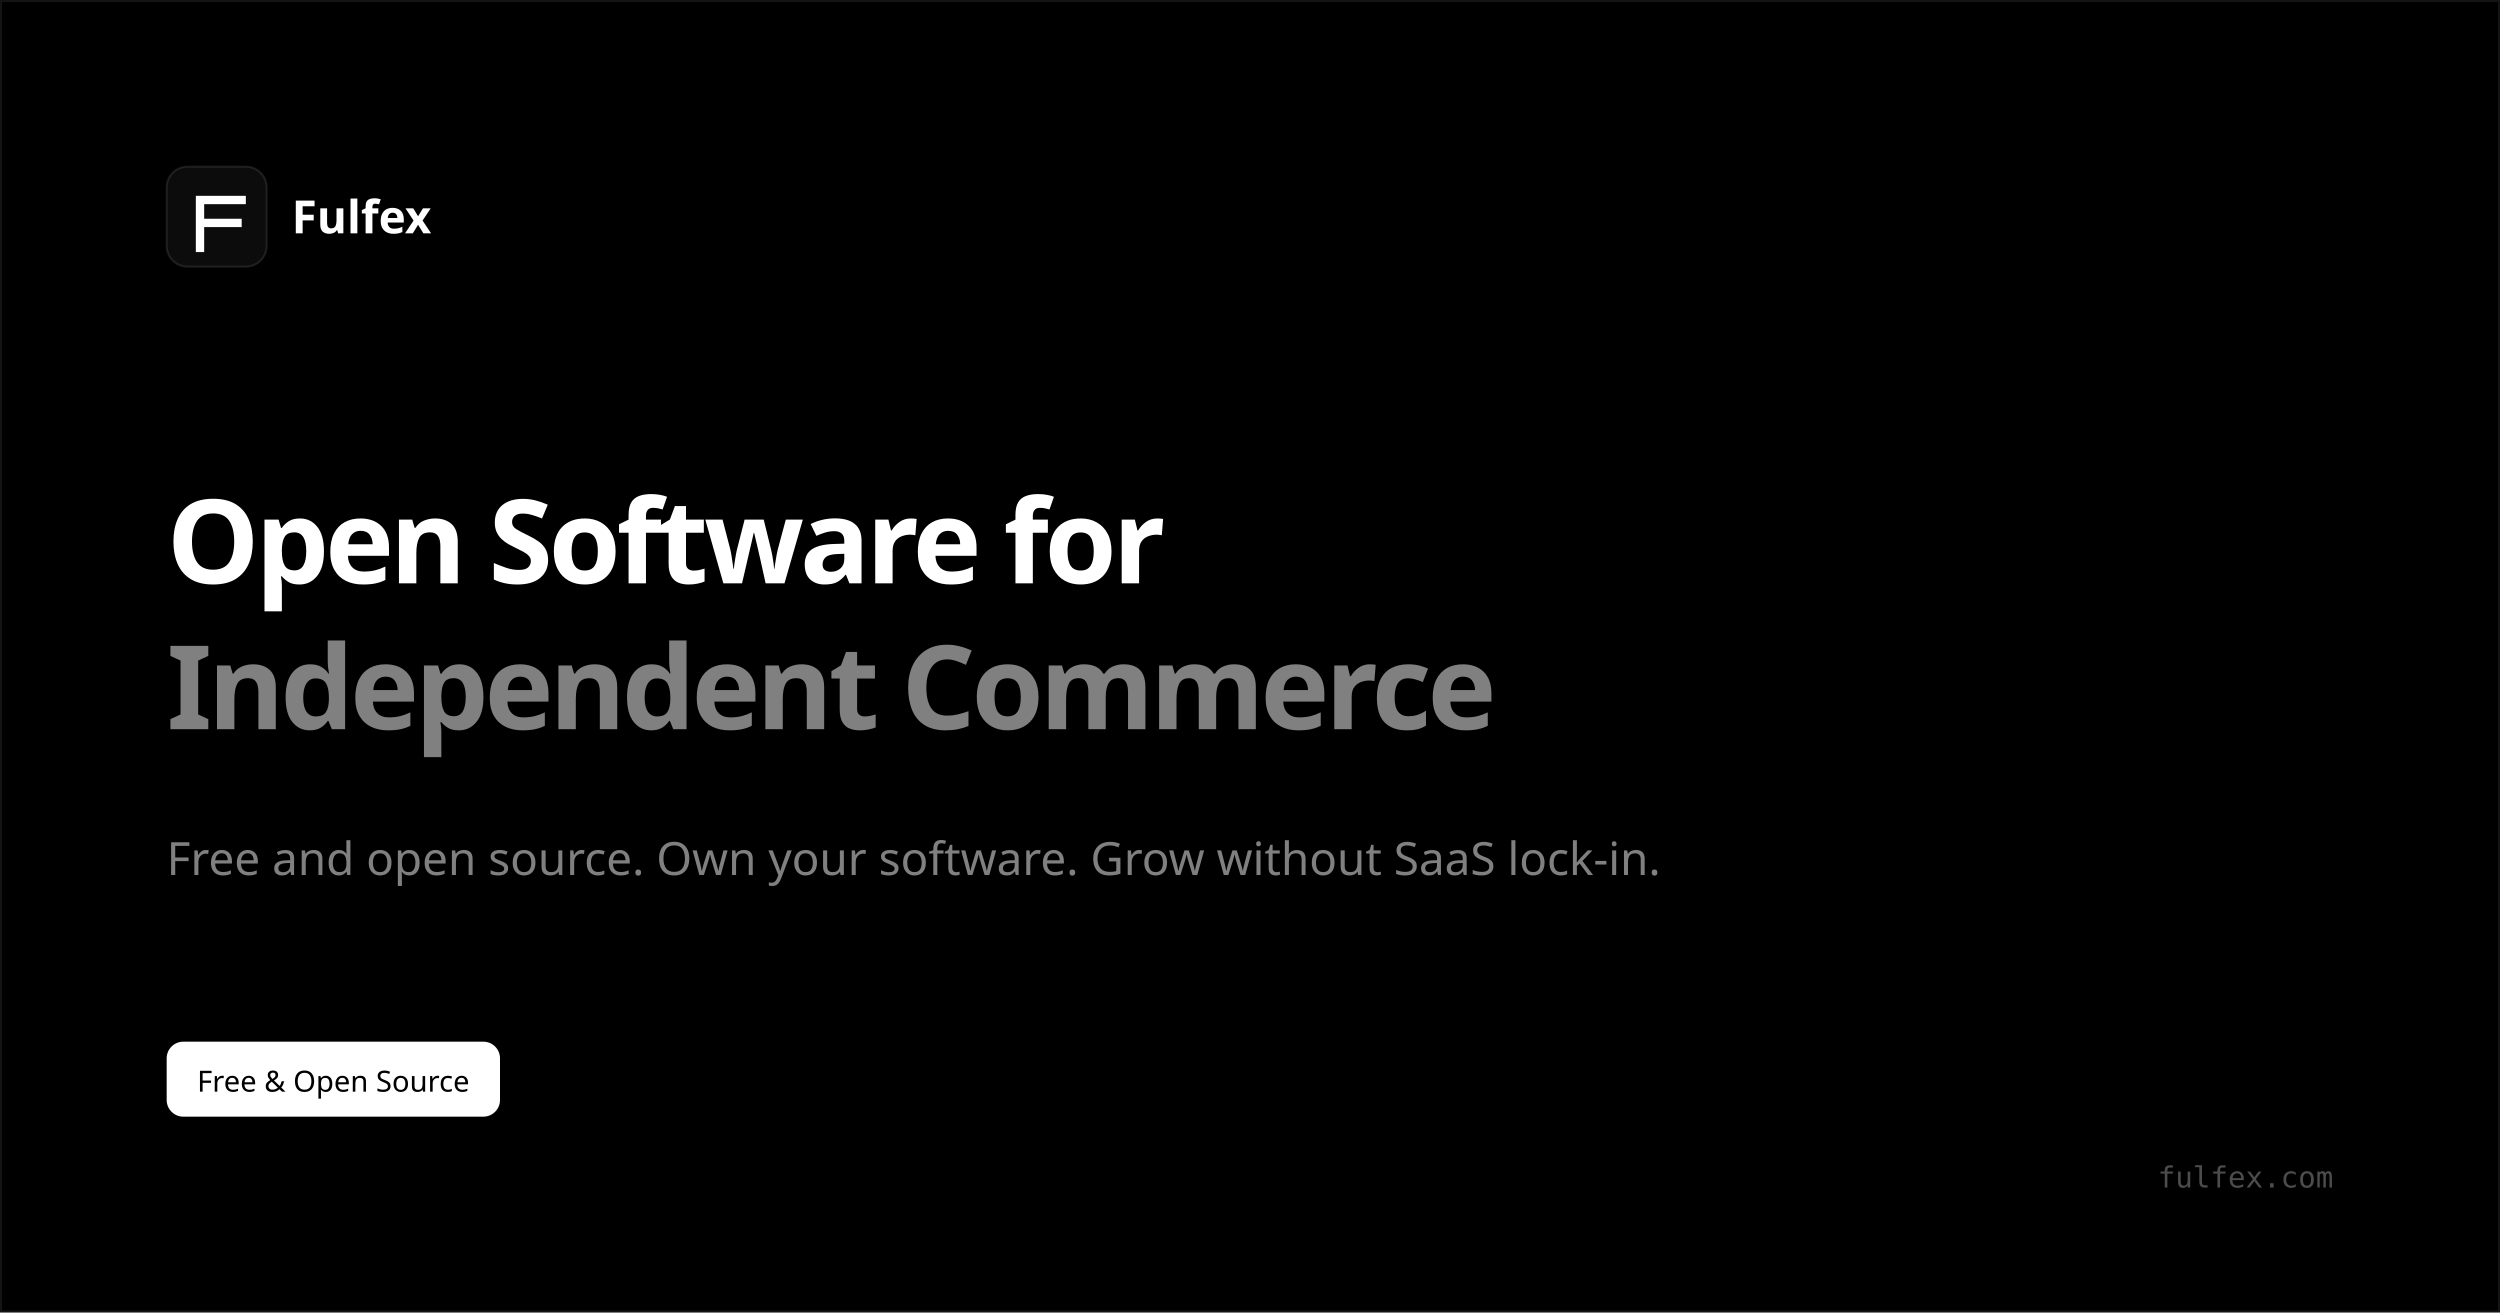
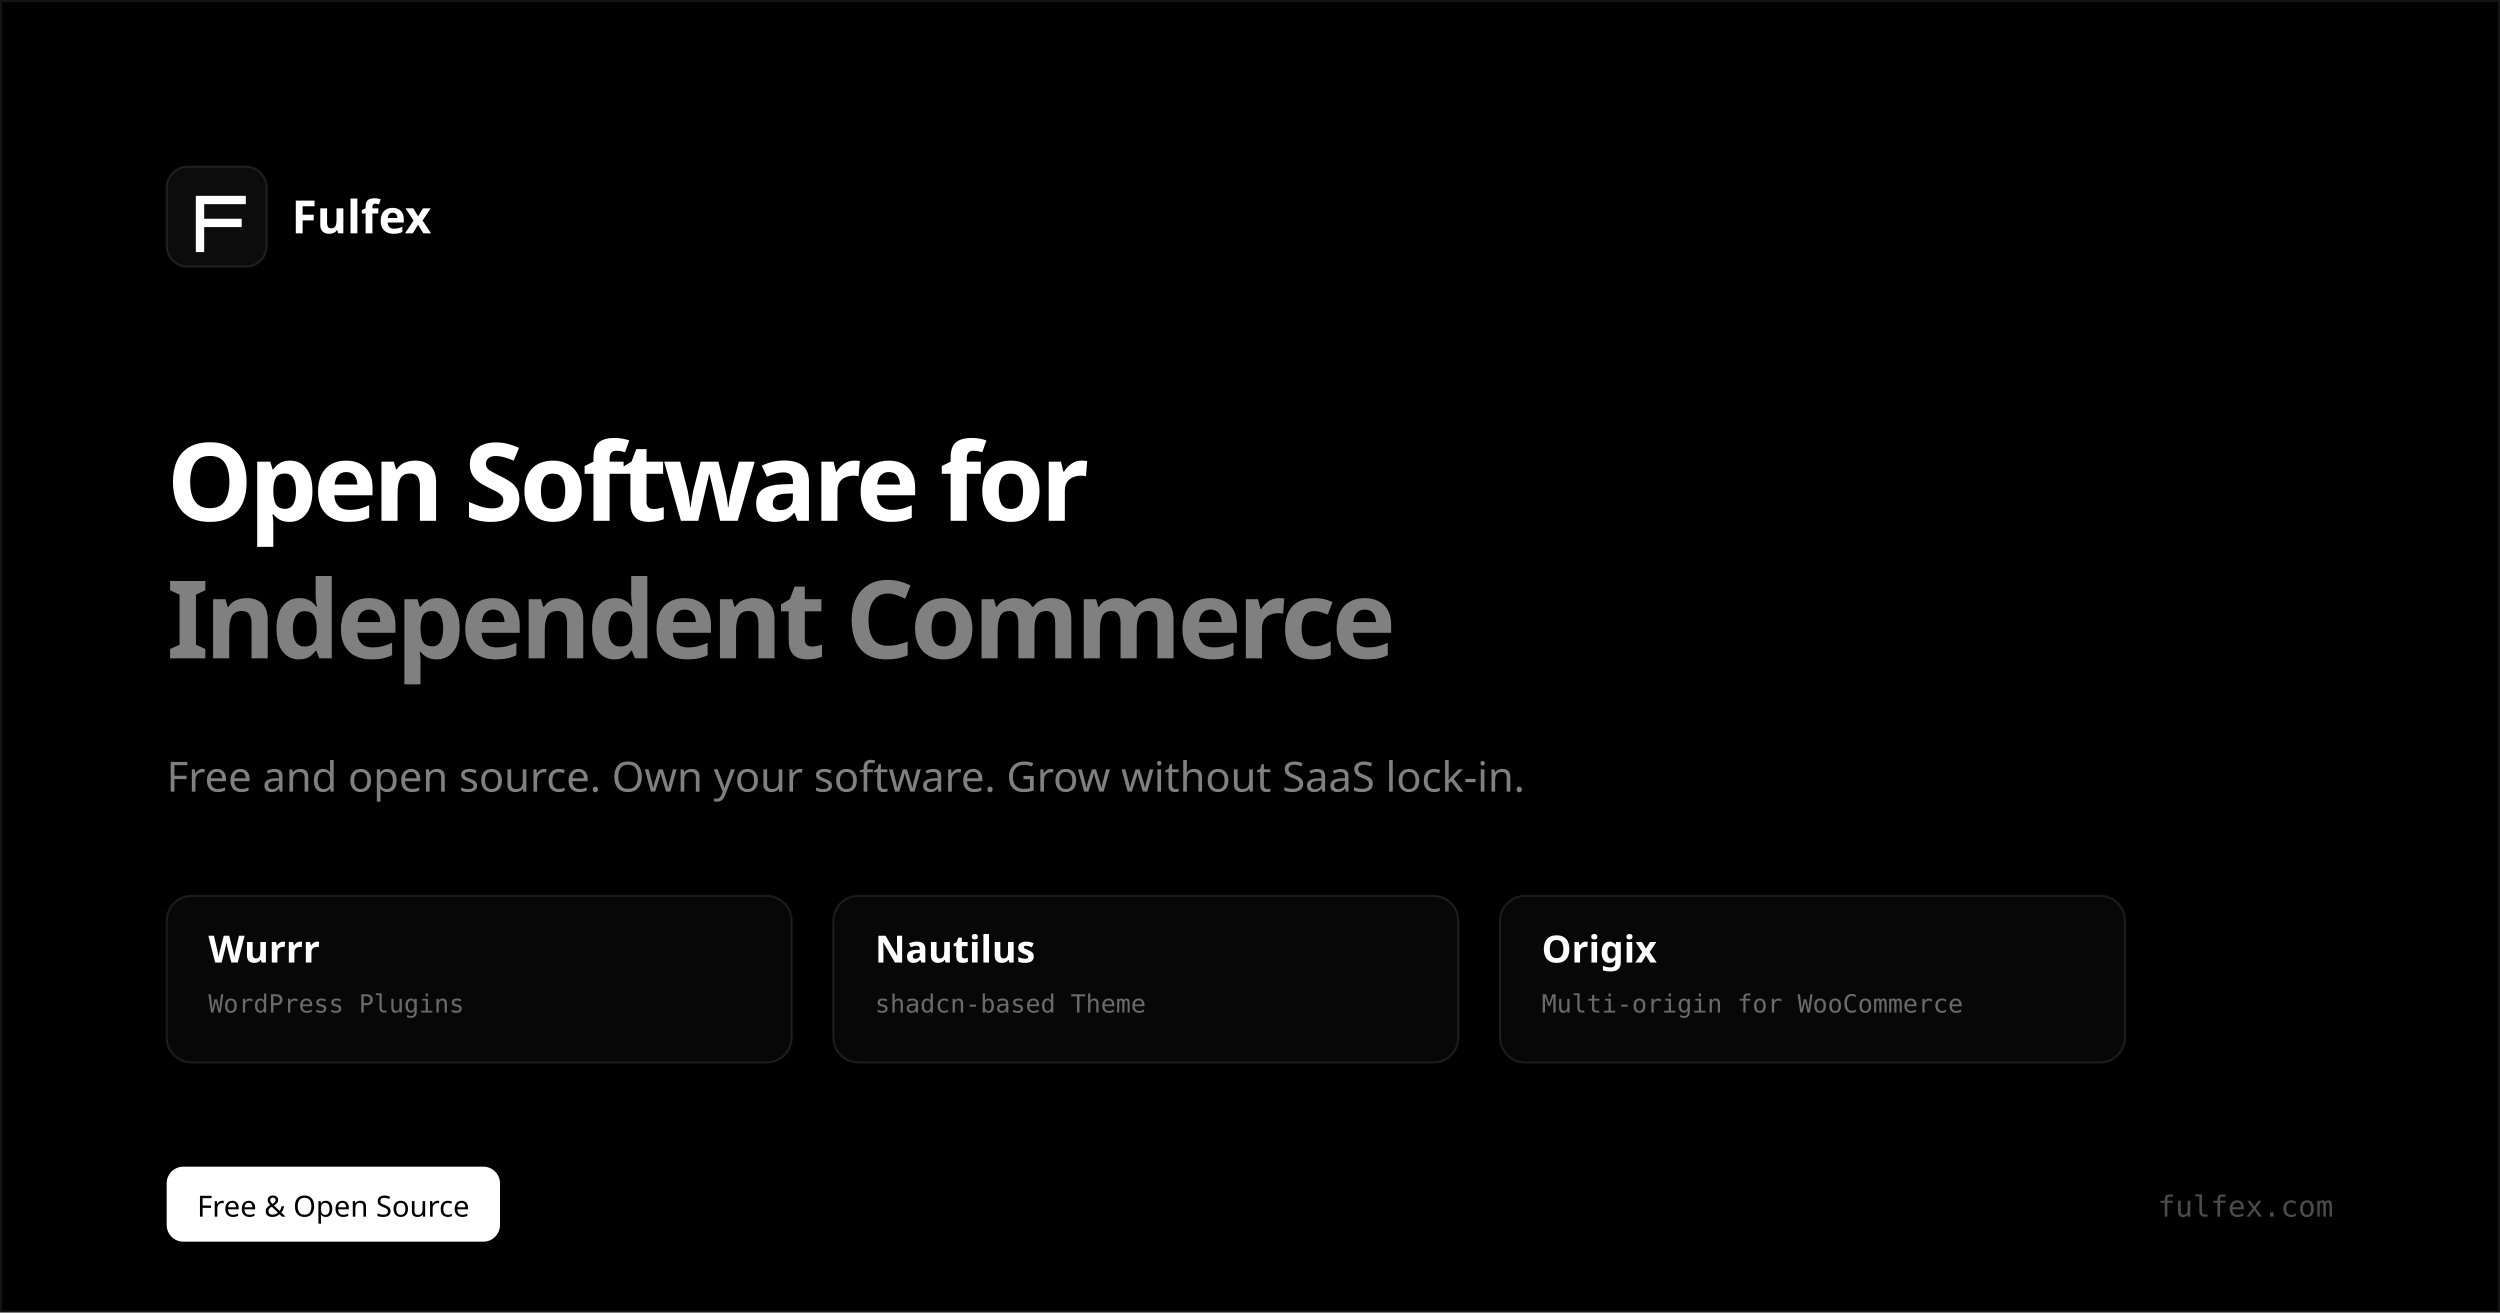
<svg xmlns="http://www.w3.org/2000/svg" viewBox="0 0 1200 630" width="1200" height="630">
  <rect width="1200" height="630" fill="#000000" />
  <rect x="0.5" y="0.5" width="1199" height="629" stroke="rgba(255,255,255,0.08)" fill="none" />
  <rect x="80" y="80" width="48" height="48" rx="10" fill="rgba(255,255,255,0.05)" stroke="rgba(255,255,255,0.1)" />
  <path d="M94 94h24v4H98v7h18v4H98v12h-4V94z" fill="white" />
  <text x="140" y="112" font-family="Geist, system-ui, sans-serif" font-size="22" font-weight="600" fill="white">Fulfex</text>
-   <text x="80" y="280" font-family="Geist, system-ui, sans-serif" font-size="56" font-weight="600" fill="white" letter-spacing="-2">Open Software for</text>
-   <text x="80" y="350" font-family="Geist, system-ui, sans-serif" font-size="56" font-weight="600" fill="rgba(255,255,255,0.5)" letter-spacing="-2">Independent Commerce</text>
-   <text x="80" y="420" font-family="Geist, system-ui, sans-serif" font-size="22" font-weight="400" fill="rgba(255,255,255,0.5)">Free and open source. Own your software. Grow without SaaS lock-in.</text>
-   <rect x="80" y="500" width="160" height="36" rx="8" fill="white" />
-   <text x="160" y="524" text-anchor="middle" font-family="Geist, system-ui, sans-serif" font-size="14" font-weight="500" fill="black">Free &amp; Open Source</text>
-   <text x="1120" y="570" text-anchor="end" font-family="Geist Mono, monospace" font-size="14" fill="rgba(255,255,255,0.3)">fulfex.com</text>
+   <text x="80" y="250" font-family="Geist, system-ui, sans-serif" font-size="52" font-weight="600" fill="white" letter-spacing="-2">Open Software for</text>
+   <text x="80" y="316" font-family="Geist, system-ui, sans-serif" font-size="52" font-weight="600" fill="rgba(255,255,255,0.5)" letter-spacing="-2">Independent Commerce</text>
+   <text x="80" y="380" font-family="Geist, system-ui, sans-serif" font-size="20" font-weight="400" fill="rgba(255,255,255,0.5)">Free and open source. Own your software. Grow without SaaS lock-in.</text>
+   <rect x="80" y="430" width="300" height="80" rx="12" fill="rgba(255,255,255,0.03)" stroke="rgba(255,255,255,0.1)" />
+   <text x="100" y="462" font-family="Geist, system-ui, sans-serif" font-size="18" font-weight="600" fill="white">Wurrr</text>
+   <text x="100" y="486" font-family="Geist Mono, monospace" font-size="12" fill="rgba(255,255,255,0.4)">WordPress Plugins</text>
+   <rect x="400" y="430" width="300" height="80" rx="12" fill="rgba(255,255,255,0.03)" stroke="rgba(255,255,255,0.1)" />
+   <text x="420" y="462" font-family="Geist, system-ui, sans-serif" font-size="18" font-weight="600" fill="white">Nautilus</text>
+   <text x="420" y="486" font-family="Geist Mono, monospace" font-size="12" fill="rgba(255,255,255,0.4)">shadcn-based Theme</text>
+   <rect x="720" y="430" width="300" height="80" rx="12" fill="rgba(255,255,255,0.03)" stroke="rgba(255,255,255,0.1)" />
+   <text x="740" y="462" font-family="Geist, system-ui, sans-serif" font-size="18" font-weight="600" fill="white">Origix</text>
+   <text x="740" y="486" font-family="Geist Mono, monospace" font-size="12" fill="rgba(255,255,255,0.4)">Multi-origin for WooCommerce</text>
+   <rect x="80" y="560" width="160" height="36" rx="8" fill="white" />
+   <text x="160" y="584" text-anchor="middle" font-family="Geist, system-ui, sans-serif" font-size="14" font-weight="500" fill="black">Free &amp; Open Source</text>
+   <text x="1120" y="584" text-anchor="end" font-family="Geist Mono, monospace" font-size="14" fill="rgba(255,255,255,0.3)">fulfex.com</text>
</svg>
